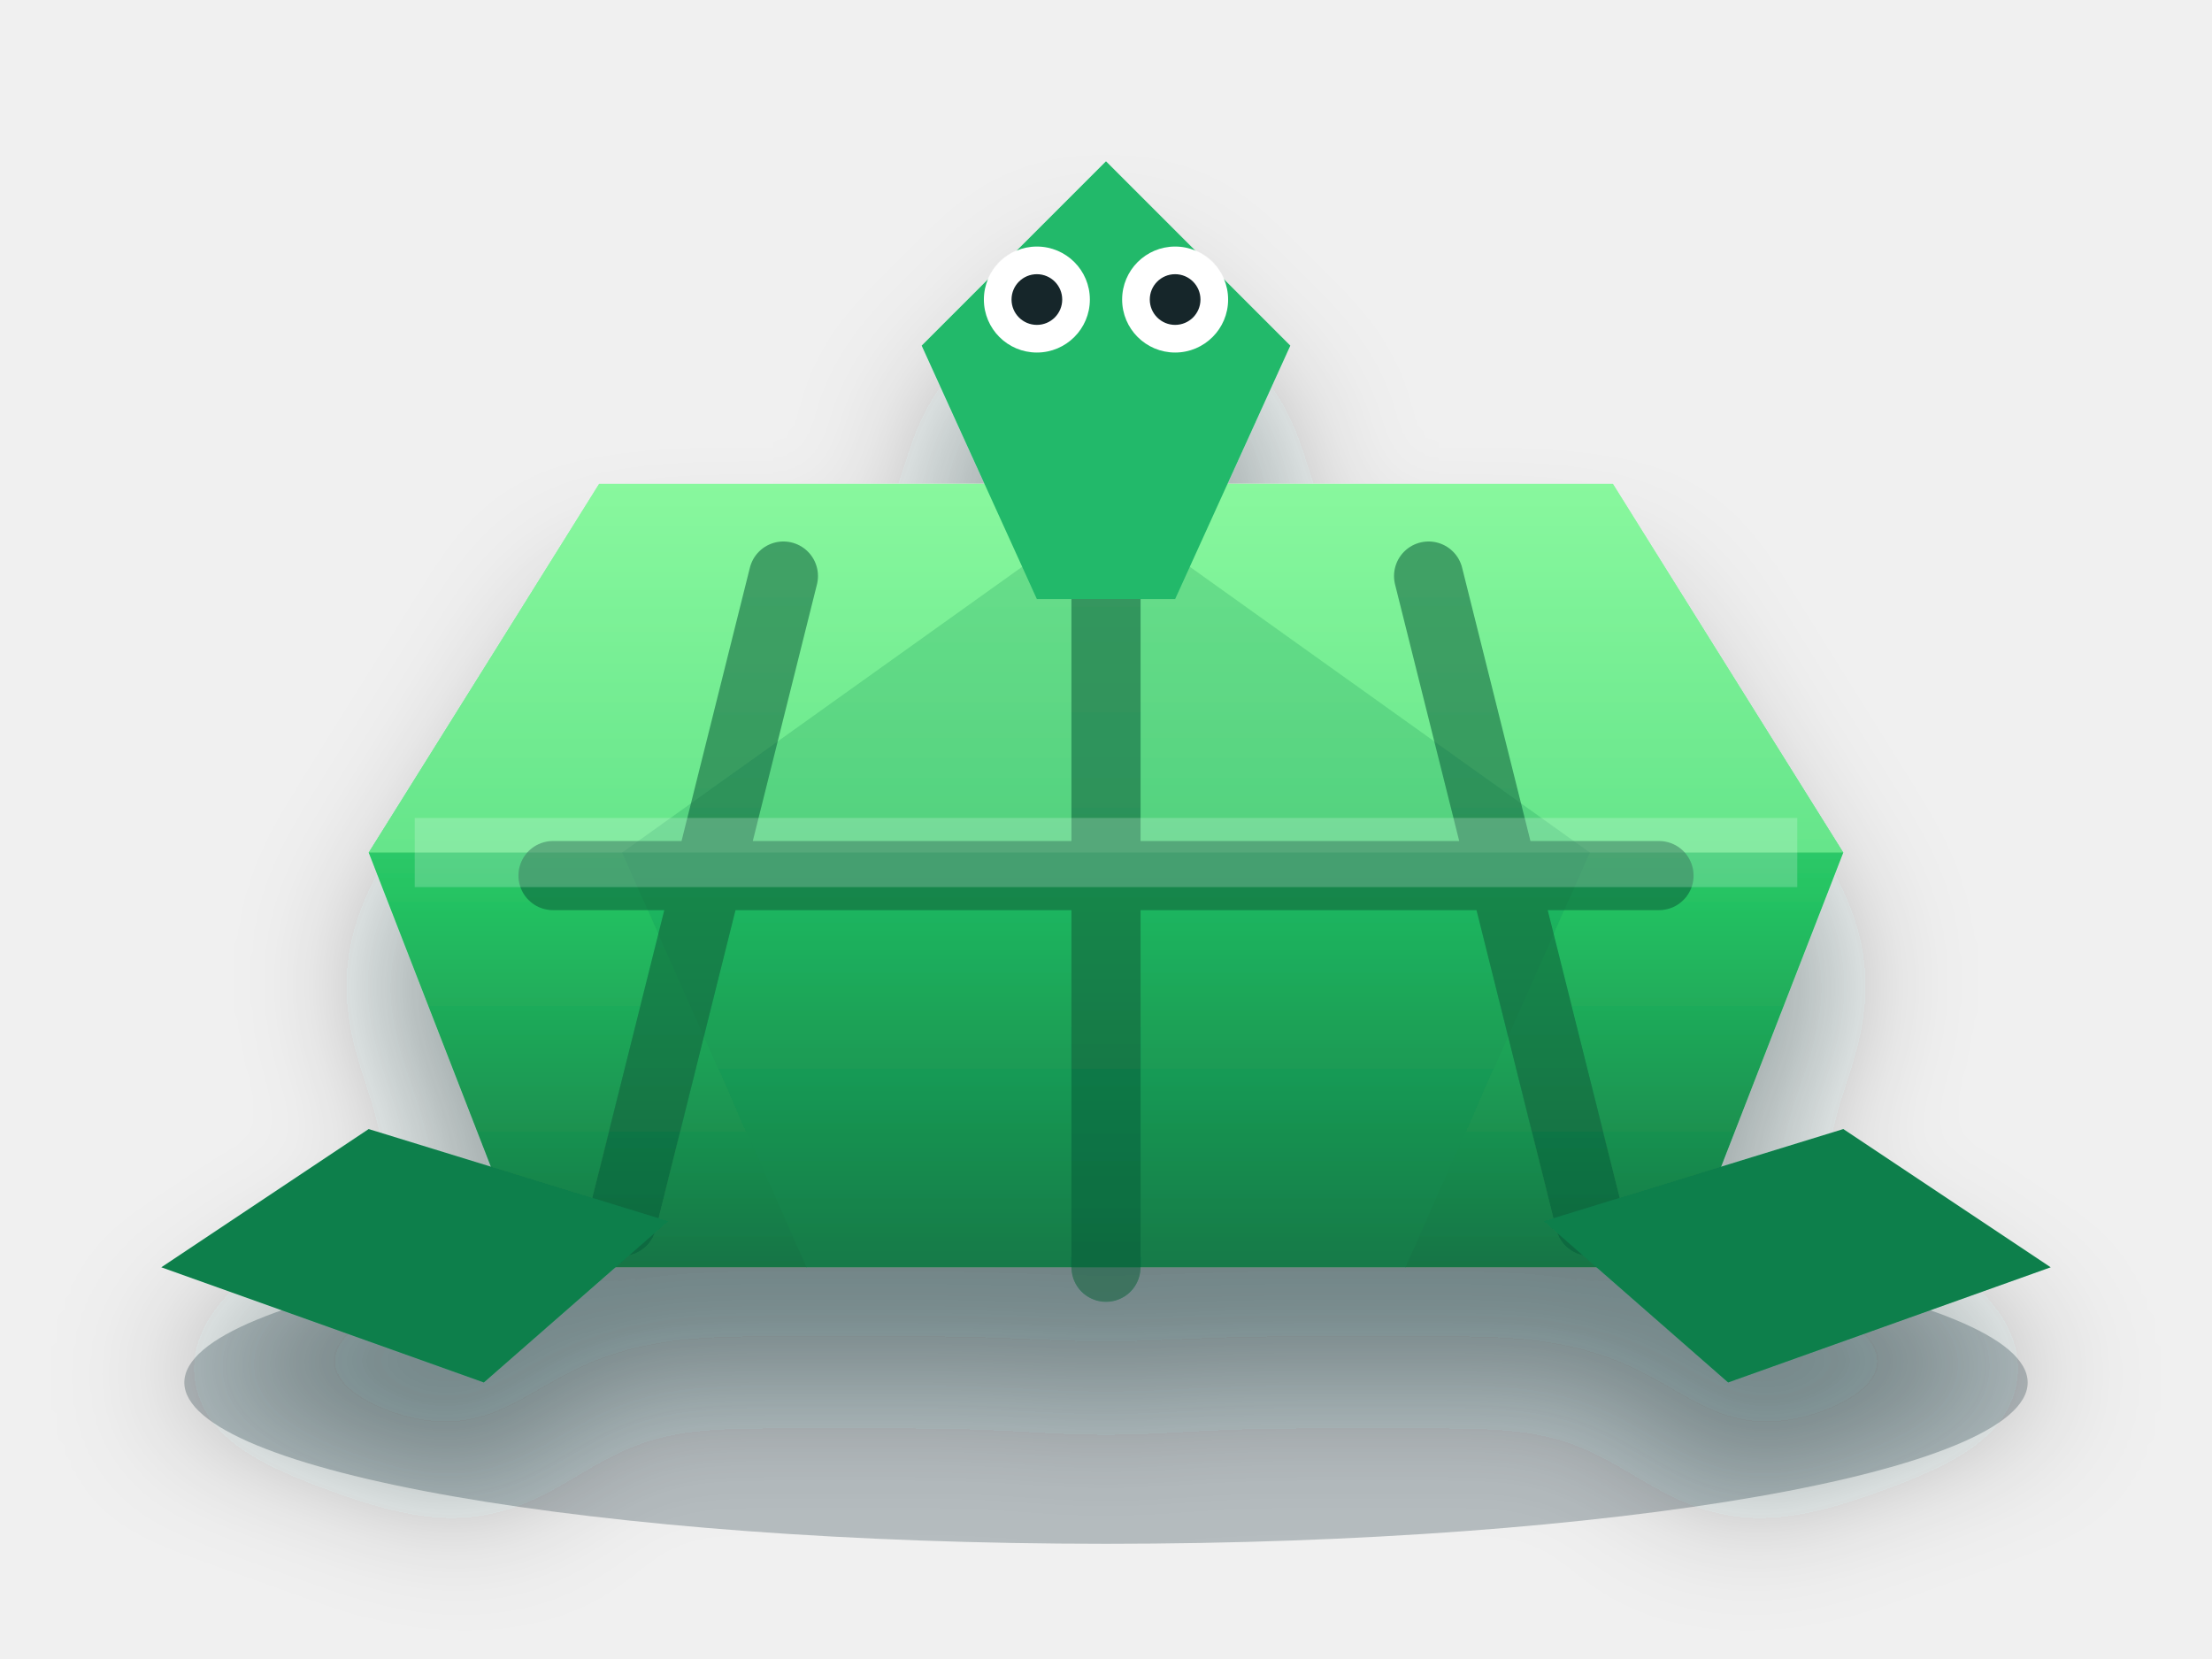
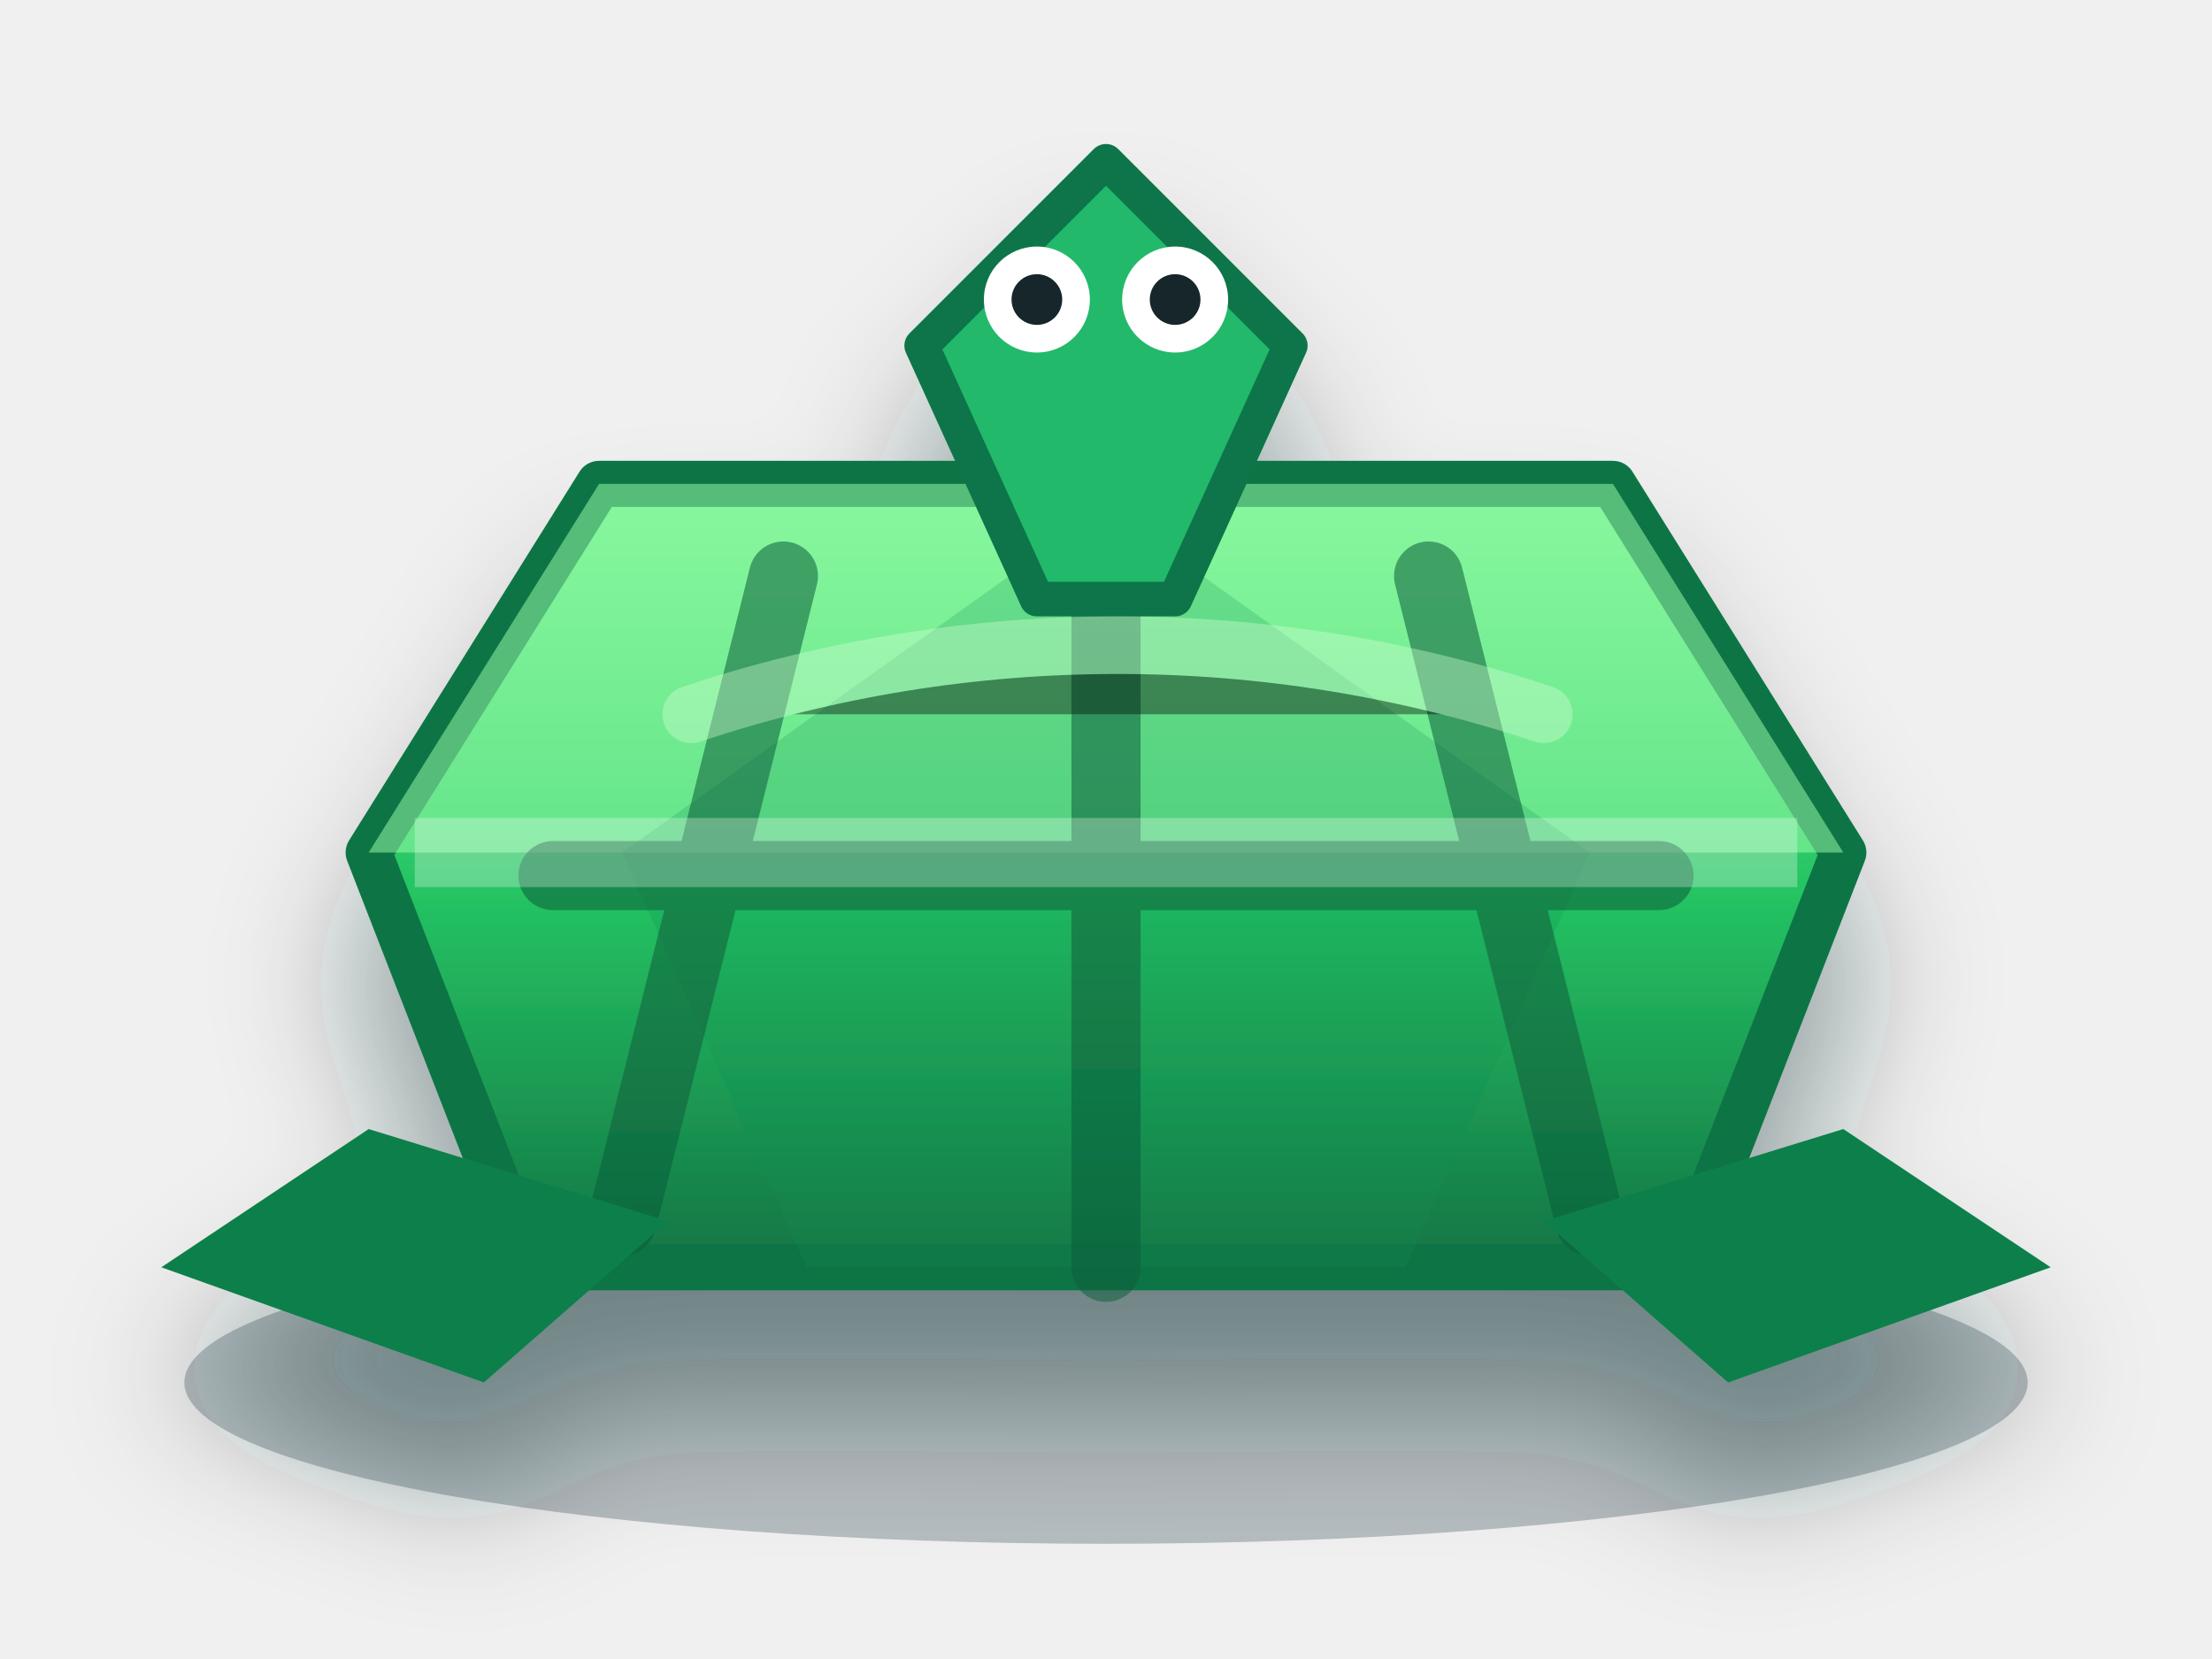
<svg xmlns="http://www.w3.org/2000/svg" viewBox="0 0 96 72">
  <defs>
    <linearGradient id="shell" x1="0" y1="0" x2="0" y2="1">
      <stop offset="0" stop-color="#76f090" />
      <stop offset=".52" stop-color="#25c463" />
      <stop offset="1" stop-color="#137445" />
    </linearGradient>
    <filter id="shadow" x="-18%" y="-25%" width="136%" height="155%">
      <feDropShadow dx="0" dy="5" stdDeviation="3" flood-color="#05212a" flood-opacity=".38" />
    </filter>
  </defs>
  <ellipse cx="48" cy="60" rx="40" ry="7" fill="#05212a" opacity=".25" />
  <g filter="url(#shadow)">
-     <path d="M16 37l10-16h44l10 16-7 18H23z" fill="url(#shell)" />
+     <path d="M16 37l10-16h44l10 16-7 18H23z" fill="url(#shell)" stroke="#0f7444" stroke-width="2" stroke-linejoin="round" />
    <path d="M26 21h44l10 16H16z" fill="#99ffab" opacity=".52" />
    <path d="M27 37l21-15 21 15-8 18H35z" fill="#0f8b50" opacity=".22" />
    <path d="M24 38h48M34 25l-7 28M48 22v33M62 25l7 28" stroke="#0c5e3b" stroke-opacity=".55" stroke-width="3" fill="none" stroke-linecap="round" />
-     <path d="M40 15l8-8 8 8-5 11h-6z" fill="#20b96a" />
+     <path d="M40 15l8-8 8 8-5 11h-6z" fill="#20b96a" stroke="#0e7449" stroke-width="1.5" stroke-linejoin="round" />
    <circle cx="45" cy="13" r="2.3" fill="#fff" />
    <circle cx="51" cy="13" r="2.3" fill="#fff" />
    <circle cx="45" cy="13" r="1.1" fill="#17272b" />
    <circle cx="51" cy="13" r="1.1" fill="#17272b" />
    <path d="M16 49l-9 6 14 5 8-7zM80 49l9 6-14 5-8-7z" fill="#0f7f4c" />
-     <path d="M18 37h60" stroke="#fff" stroke-width="3" opacity=".2" />
+     <path d="M18 37h60" stroke="#fff" stroke-width="3" opacity=".28" />
+     <path d="M30 31c12-4 25-4 37 0" stroke="#d5ffd4" stroke-width="2.5" stroke-linecap="round" opacity=".38" />
  </g>
</svg>
